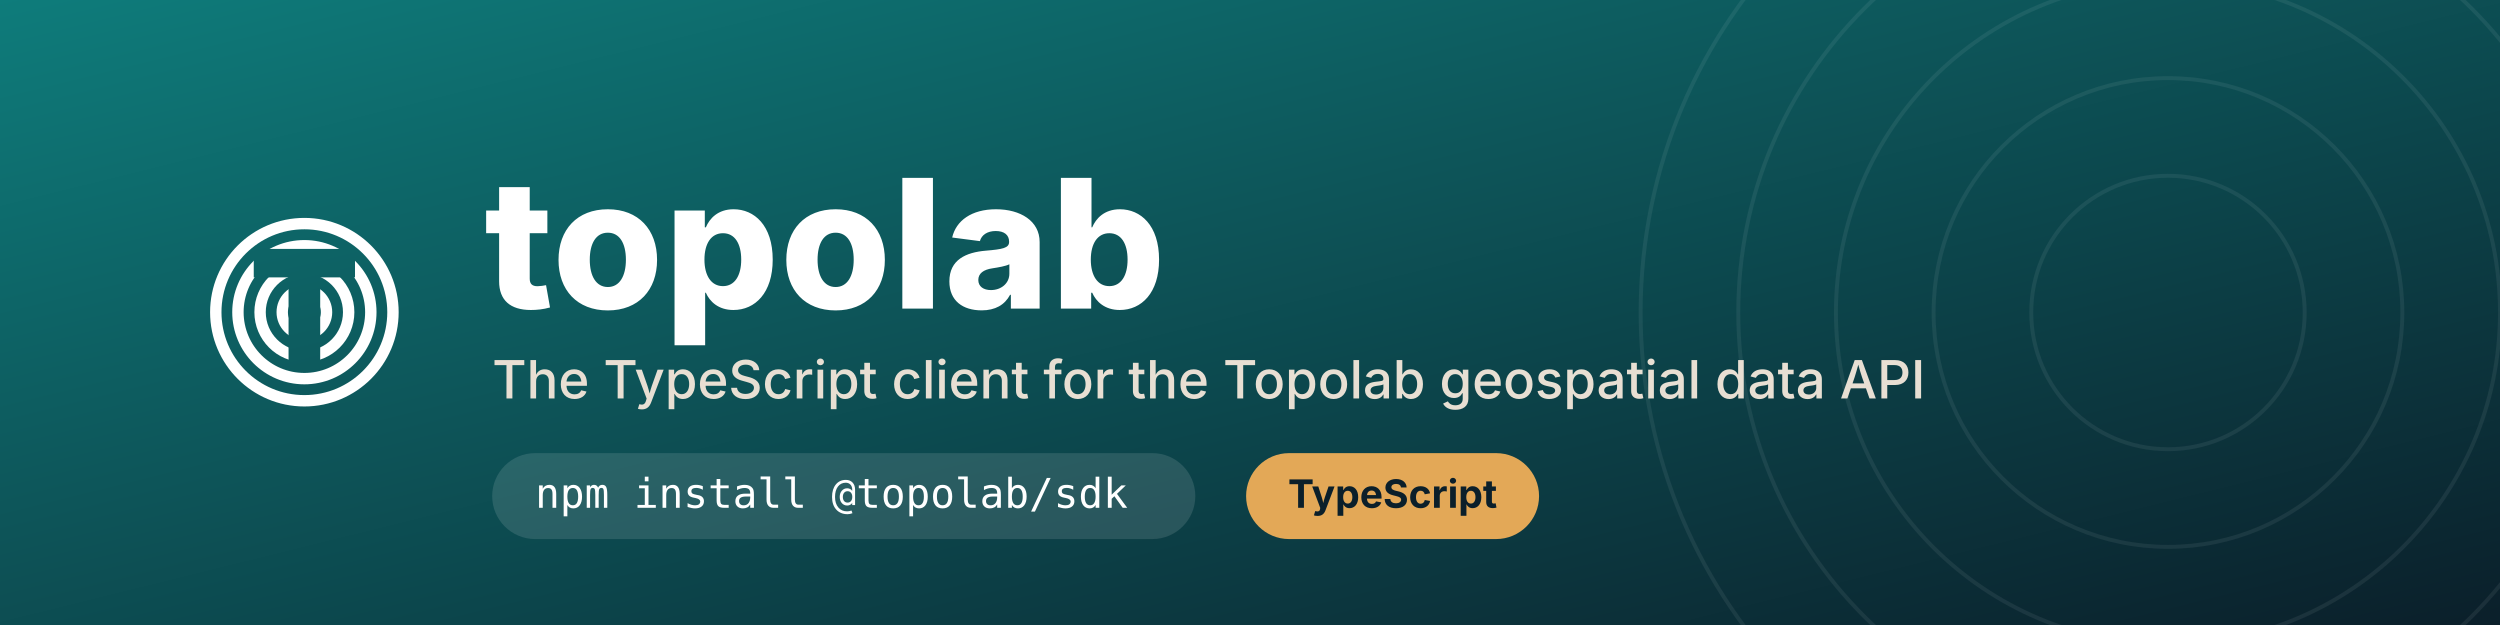
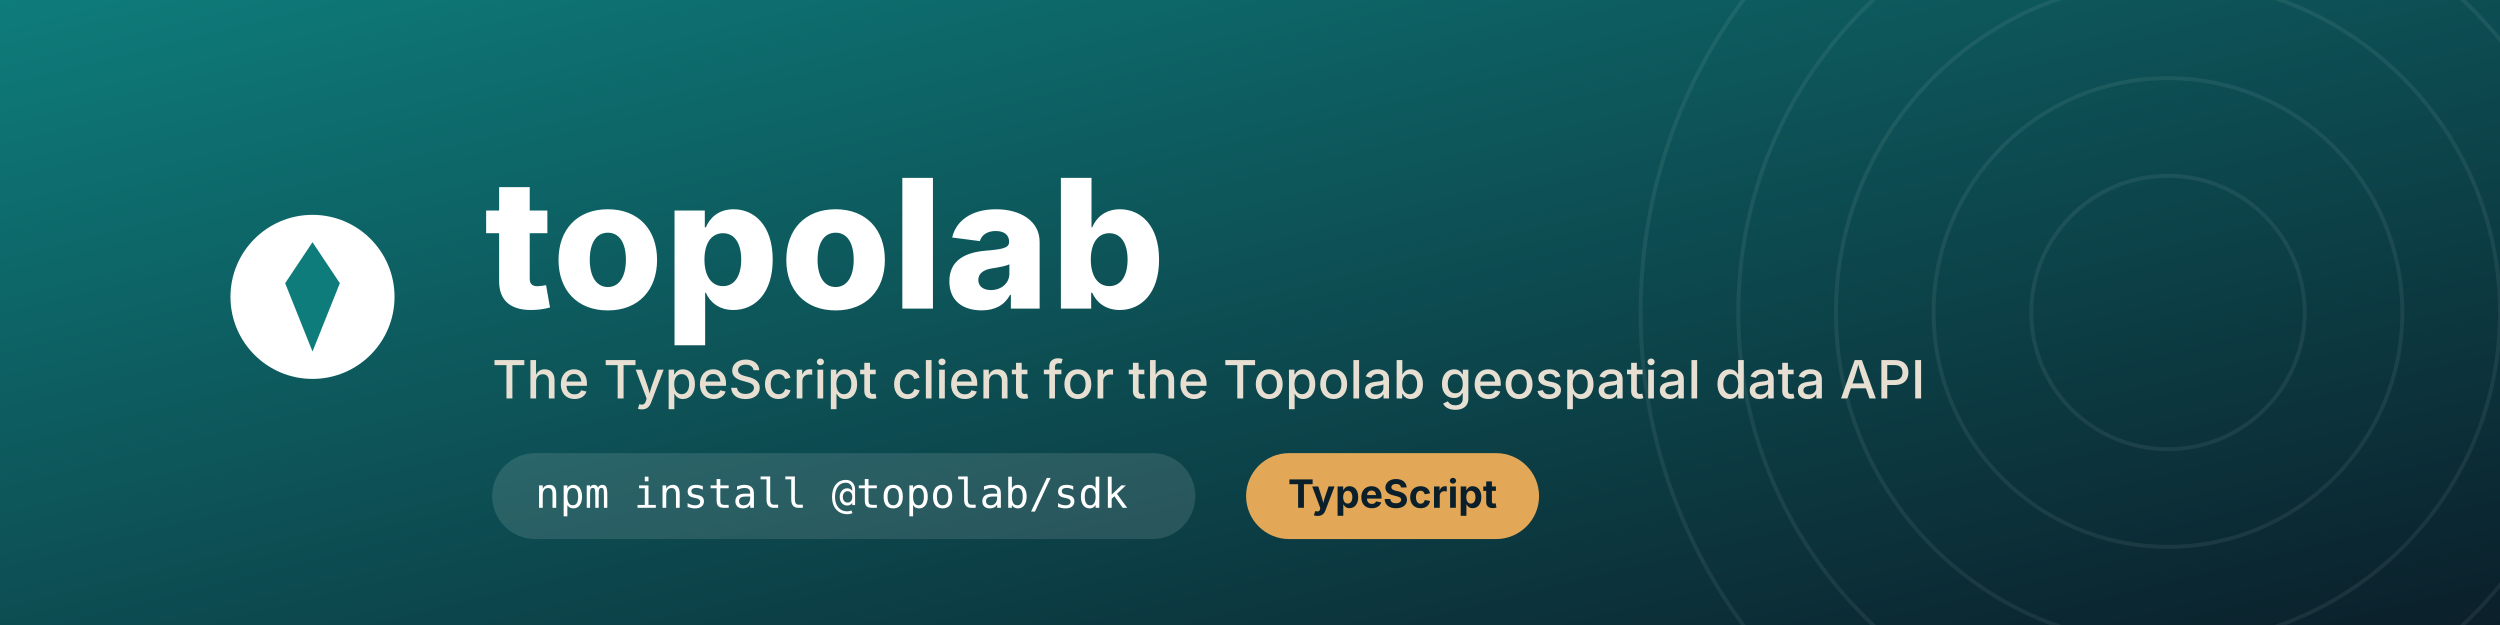
<svg xmlns="http://www.w3.org/2000/svg" viewBox="0 0 1280 320" width="1280" height="320" role="img" aria-label="@topolab/sdk — the TypeScript client for the Topolab geospatial data API">
  <defs>
    <linearGradient id="bg" x1="0" y1="0" x2="1" y2="1">
      <stop offset="0" stop-color="#0E7C7B" />
      <stop offset="1" stop-color="#0B1F2A" />
    </linearGradient>
-     <mask id="mk">
-       <rect width="64" height="64" fill="black" />
-       <g fill="none" stroke="white" stroke-width="3.6">
-         <circle cx="32" cy="32" r="7" />
-         <circle cx="32" cy="32" r="14" />
-         <circle cx="32" cy="32" r="21" />
-         <circle cx="32" cy="32" r="28" />
-       </g>
-       <path d="M16 12 H48 V21 H37 V50 H27 V21 H16 Z" fill="black" />
-     </mask>
    <clipPath id="frame">
-       <rect width="1280" height="320" rx="0" />
+       <rect width="1280" height="320" />
    </clipPath>
  </defs>
  <g clip-path="url(#frame)">
    <rect width="1280" height="320" fill="url(#bg)" />
    <g fill="none" stroke="#FFFFFF" stroke-opacity="0.07" stroke-width="2">
      <circle cx="1110" cy="160" r="70" />
      <circle cx="1110" cy="160" r="120" />
      <circle cx="1110" cy="160" r="170" />
      <circle cx="1110" cy="160" r="220" />
      <circle cx="1110" cy="160" r="270" />
    </g>
-     <g transform="translate(104 108) scale(1.62)">
-       <rect width="64" height="64" fill="#FFFFFF" mask="url(#mk)" />
+     <g transform="translate(104 96) scale(1.75)">
+       <circle cx="32" cy="32" r="24" fill="#FFFFFF" />
+       <path d="M32 16 L40 28 L32 48 L24 28 Z" fill="#0E7C7B" />
    </g>
    <text x="248" y="158" font-family="Inter, 'Segoe UI', system-ui, -apple-system, sans-serif" font-size="92" font-weight="800" letter-spacing="0.5" fill="#FFFFFF">topolab</text>
    <text x="252" y="204" font-family="Inter, 'Segoe UI', system-ui, -apple-system, sans-serif" font-size="27" font-weight="500" fill="#E8DFD3">The TypeScript client for the Topolab geospatial data API</text>
    <rect x="252" y="232" width="360" height="44" rx="22" fill="#FFFFFF" fill-opacity="0.12" />
    <text x="274" y="260" font-family="'SF Mono', 'JetBrains Mono', Menlo, Consolas, monospace" font-size="21" fill="#FFFFFF">npm install @topolab/sdk</text>
    <rect x="638" y="232" width="150" height="44" rx="22" fill="#E3A857" />
    <text x="713" y="260" text-anchor="middle" font-family="Inter, 'Segoe UI', system-ui, sans-serif" font-size="20" font-weight="700" fill="#0B1F2A">TypeScript</text>
  </g>
</svg>
